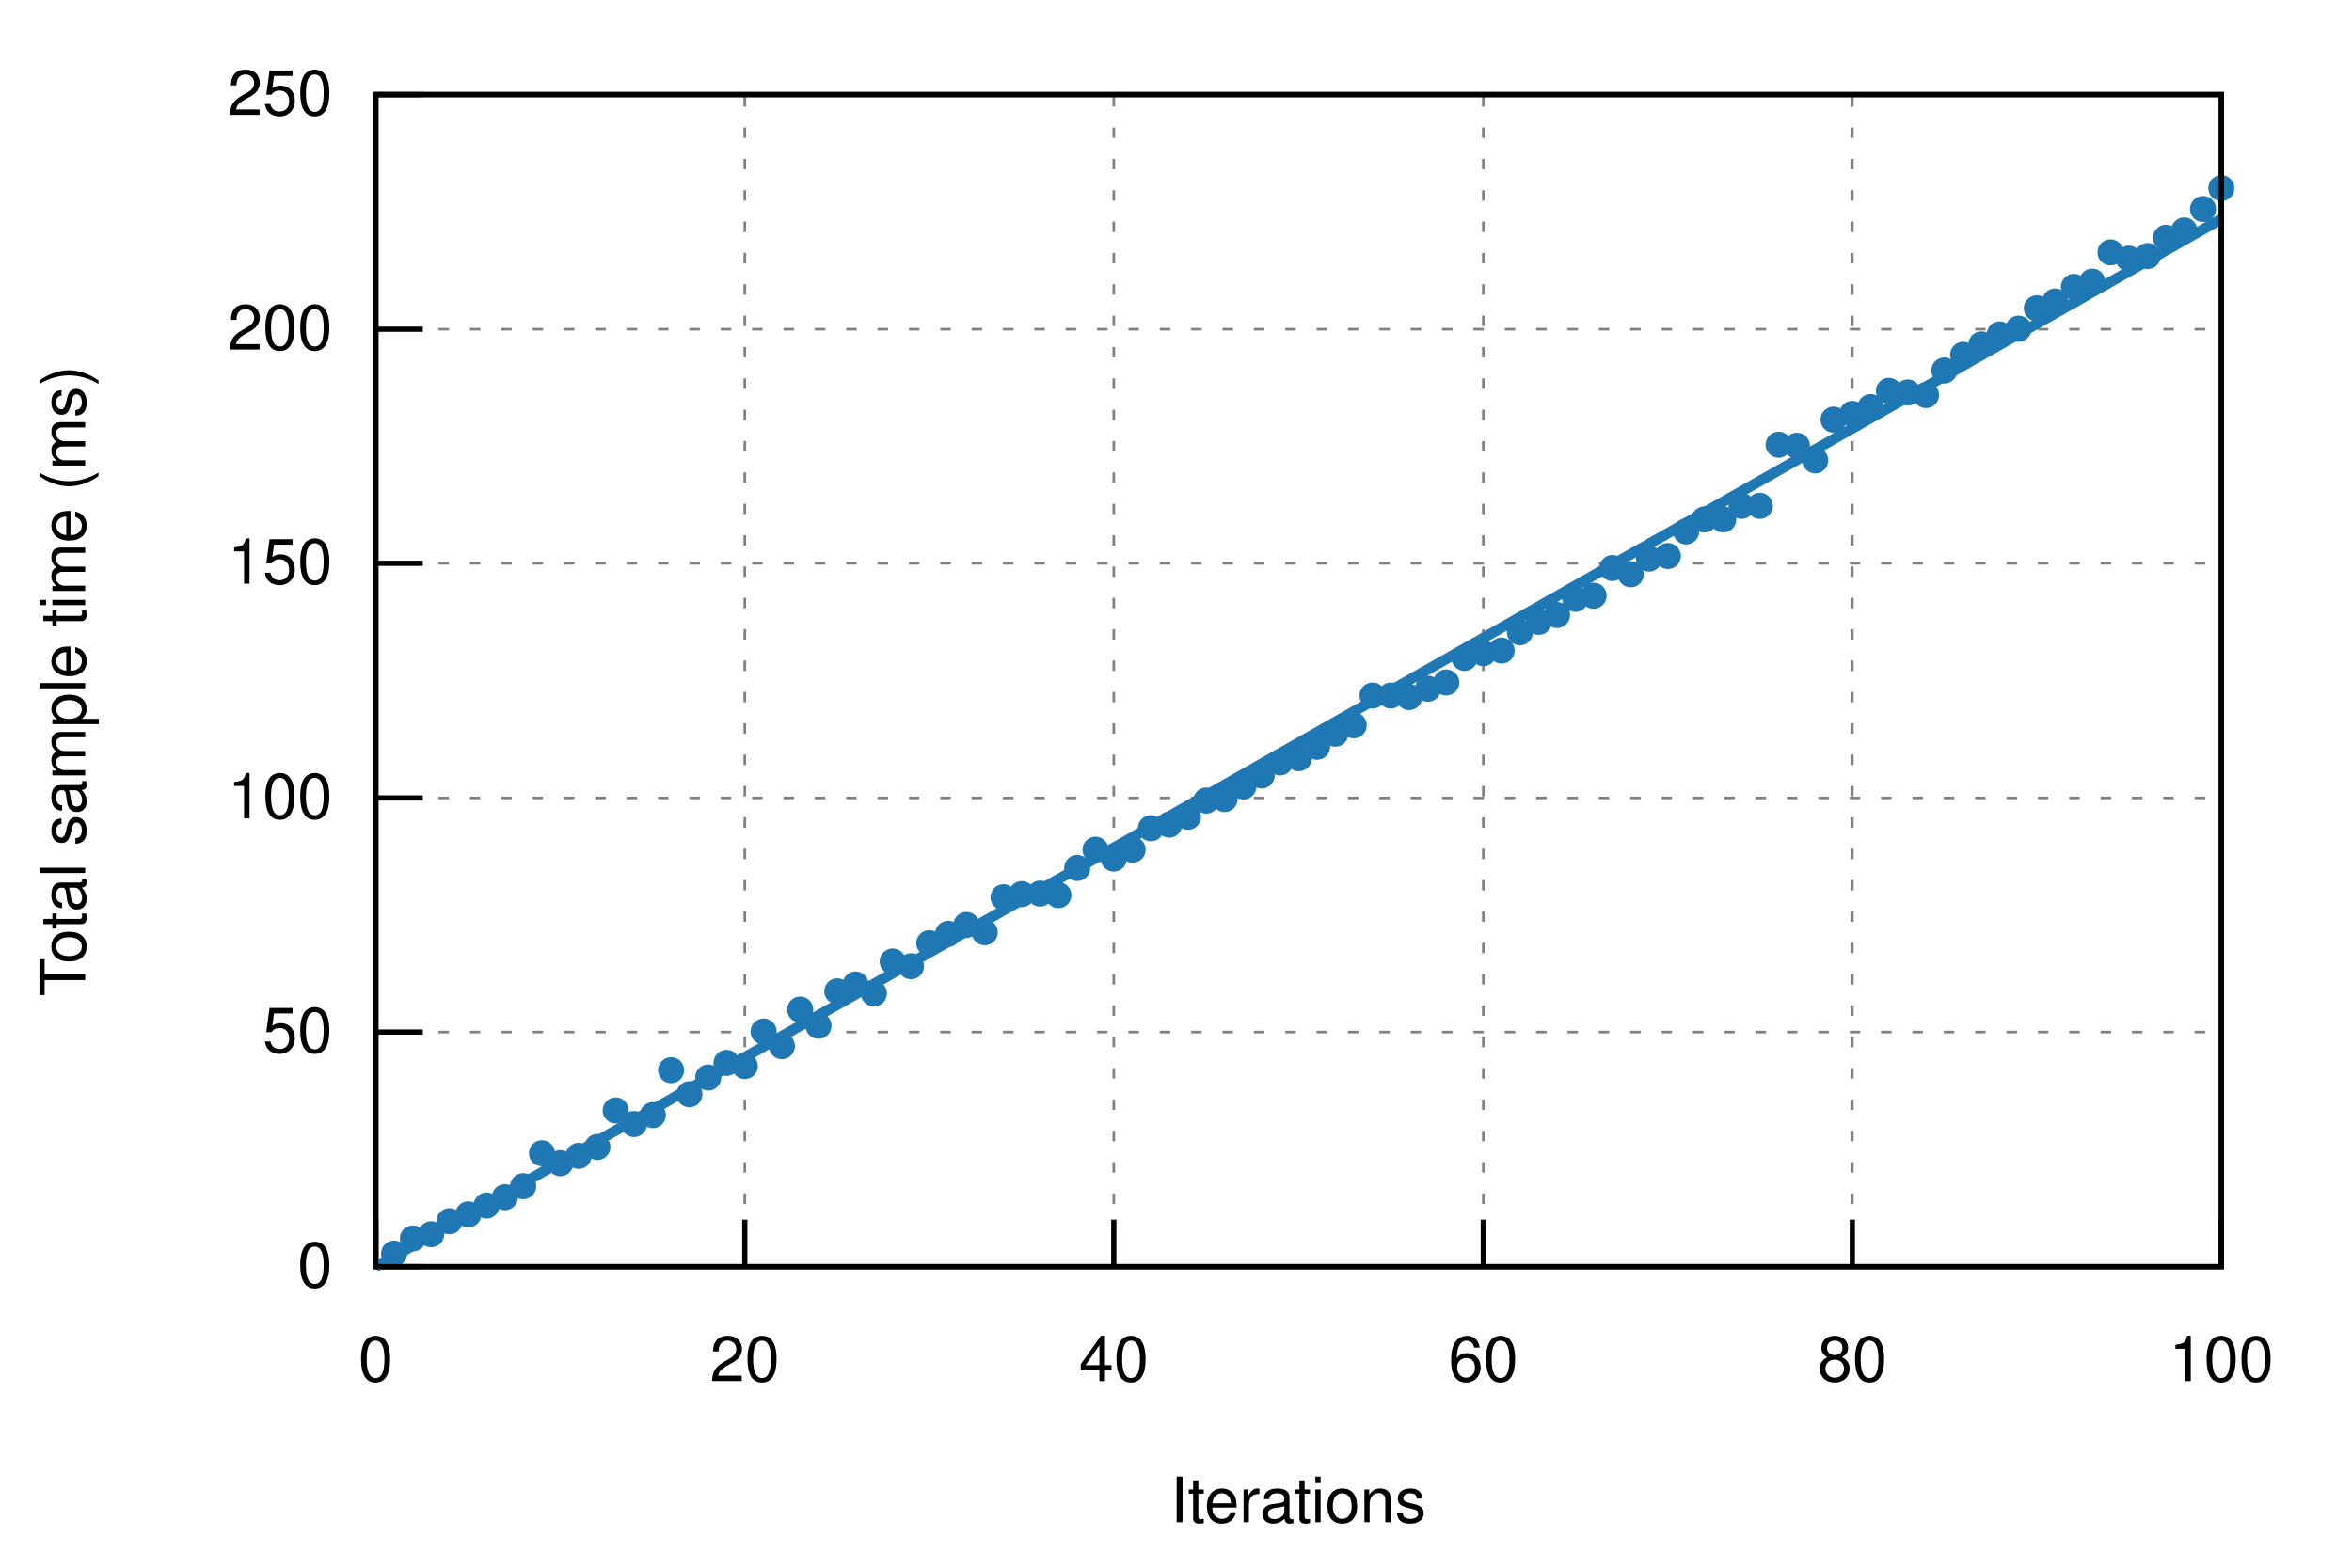
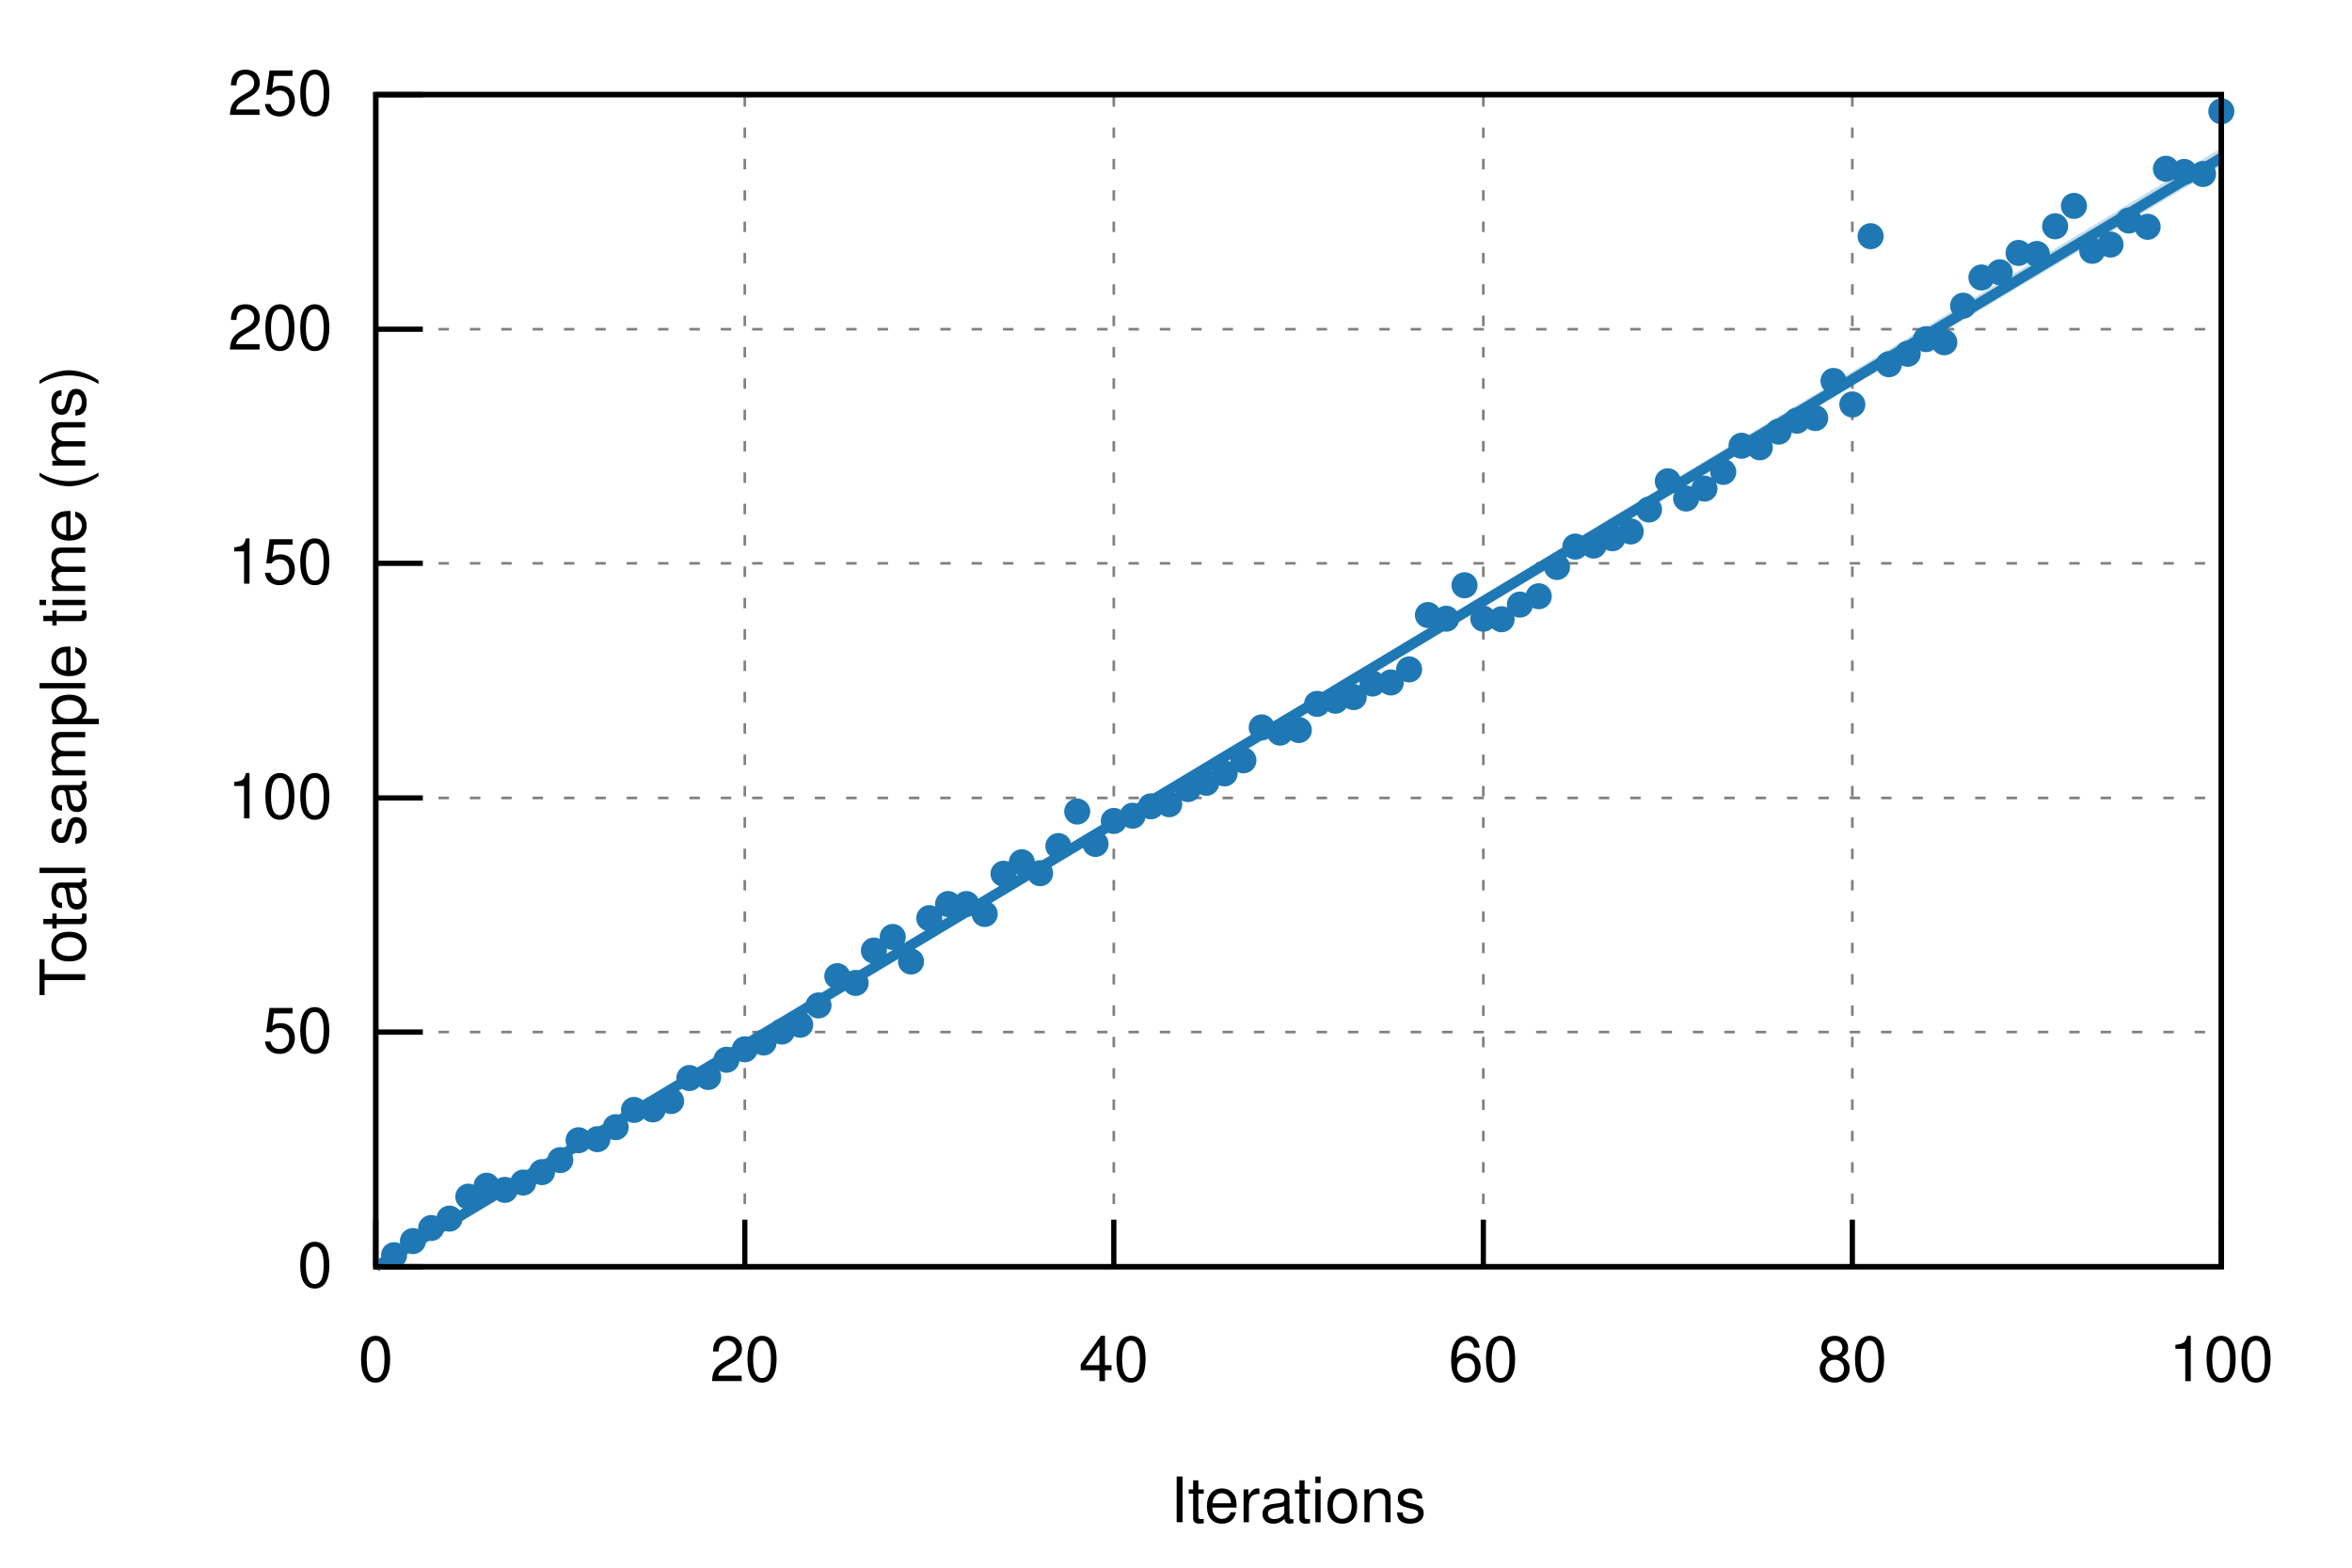
<svg xmlns="http://www.w3.org/2000/svg" xmlns:xlink="http://www.w3.org/1999/xlink" viewBox="0 0 450 300">
  <g id="gnuplot_canvas">
    <rect x="0" y="0" width="450" height="300" fill="none" />
    <defs>
      <circle id="gpDot" r="0.5" stroke-width="0.5" stroke="currentColor" />
      <path id="gpPt0" stroke-width="0.222" stroke="currentColor" d="M-1,0 h2 M0,-1 v2" />
      <path id="gpPt1" stroke-width="0.222" stroke="currentColor" d="M-1,-1 L1,1 M1,-1 L-1,1" />
      <path id="gpPt2" stroke-width="0.222" stroke="currentColor" d="M-1,0 L1,0 M0,-1 L0,1 M-1,-1 L1,1 M-1,1 L1,-1" />
      <rect id="gpPt3" stroke-width="0.222" stroke="currentColor" x="-1" y="-1" width="2" height="2" />
      <rect id="gpPt4" stroke-width="0.222" stroke="currentColor" fill="currentColor" x="-1" y="-1" width="2" height="2" />
      <circle id="gpPt5" stroke-width="0.222" stroke="currentColor" cx="0" cy="0" r="1" />
      <use xlink:href="#gpPt5" id="gpPt6" fill="currentColor" stroke="none" />
      <path id="gpPt7" stroke-width="0.222" stroke="currentColor" d="M0,-1.33 L-1.33,0.67 L1.33,0.67 z" />
      <use xlink:href="#gpPt7" id="gpPt8" fill="currentColor" stroke="none" />
      <use xlink:href="#gpPt7" id="gpPt9" stroke="currentColor" transform="rotate(180)" />
      <use xlink:href="#gpPt9" id="gpPt10" fill="currentColor" stroke="none" />
      <use xlink:href="#gpPt3" id="gpPt11" stroke="currentColor" transform="rotate(45)" />
      <use xlink:href="#gpPt11" id="gpPt12" fill="currentColor" stroke="none" />
      <path id="gpPt13" stroke-width="0.222" stroke="currentColor" d="M0,1.330 L1.265,0.411 L0.782,-1.067 L-0.782,-1.076 L-1.265,0.411 z" />
      <use xlink:href="#gpPt13" id="gpPt14" fill="currentColor" stroke="none" />
      <filter id="textbox" filterUnits="objectBoundingBox" x="0" y="0" height="1" width="1">
        <feFlood flood-color="white" flood-opacity="1" result="bgnd" />
        <feComposite in="SourceGraphic" in2="bgnd" operator="atop" />
      </filter>
      <filter id="greybox" filterUnits="objectBoundingBox" x="0" y="0" height="1" width="1">
        <feFlood flood-color="lightgrey" flood-opacity="1" result="grey" />
        <feComposite in="SourceGraphic" in2="grey" operator="atop" />
      </filter>
    </defs>
    <g fill="none" color="white" stroke="currentColor" stroke-width="1.00" stroke-linecap="butt" stroke-linejoin="miter">
</g>
    <g fill="none" color="black" stroke="currentColor" stroke-width="1.00" stroke-linecap="butt" stroke-linejoin="miter">
</g>
    <g fill="none" color="black" stroke="black" stroke-width="0.50" stroke-linecap="butt" stroke-linejoin="miter">
</g>
    <g fill="none" color="gray" stroke="currentColor" stroke-width="0.50" stroke-linecap="butt" stroke-linejoin="miter">
      <path stroke="gray" stroke-dasharray="2,4" class="gridline" d="M71.9,242.4 L425.0,242.4  " />
    </g>
    <g fill="none" color="gray" stroke="gray" stroke-width="1.00" stroke-linecap="butt" stroke-linejoin="miter">
</g>
    <g fill="none" color="black" stroke="currentColor" stroke-width="1.00" stroke-linecap="butt" stroke-linejoin="miter">
      <path stroke="black" d="M71.9,242.4 L80.9,242.4  " />
      <g transform="translate(63.6,246.3)" stroke="none" fill="black" font-family="Helvetica" font-size="12.00" text-anchor="end">
        <text>
          <tspan font-family="Helvetica"> 0</tspan>
        </text>
      </g>
    </g>
    <g fill="none" color="black" stroke="currentColor" stroke-width="1.00" stroke-linecap="butt" stroke-linejoin="miter">
</g>
    <g fill="none" color="black" stroke="black" stroke-width="0.50" stroke-linecap="butt" stroke-linejoin="miter">
</g>
    <g fill="none" color="gray" stroke="currentColor" stroke-width="0.50" stroke-linecap="butt" stroke-linejoin="miter">
      <path stroke="gray" stroke-dasharray="2,4" class="gridline" d="M71.9,197.5 L425.0,197.5  " />
    </g>
    <g fill="none" color="gray" stroke="gray" stroke-width="1.00" stroke-linecap="butt" stroke-linejoin="miter">
</g>
    <g fill="none" color="black" stroke="currentColor" stroke-width="1.00" stroke-linecap="butt" stroke-linejoin="miter">
      <path stroke="black" d="M71.9,197.5 L80.9,197.5  " />
      <g transform="translate(63.6,201.4)" stroke="none" fill="black" font-family="Helvetica" font-size="12.00" text-anchor="end">
        <text>
          <tspan font-family="Helvetica"> 50</tspan>
        </text>
      </g>
    </g>
    <g fill="none" color="black" stroke="currentColor" stroke-width="1.00" stroke-linecap="butt" stroke-linejoin="miter">
</g>
    <g fill="none" color="black" stroke="black" stroke-width="0.50" stroke-linecap="butt" stroke-linejoin="miter">
</g>
    <g fill="none" color="gray" stroke="currentColor" stroke-width="0.50" stroke-linecap="butt" stroke-linejoin="miter">
      <path stroke="gray" stroke-dasharray="2,4" class="gridline" d="M71.9,152.7 L425.0,152.7  " />
    </g>
    <g fill="none" color="gray" stroke="gray" stroke-width="1.00" stroke-linecap="butt" stroke-linejoin="miter">
</g>
    <g fill="none" color="black" stroke="currentColor" stroke-width="1.00" stroke-linecap="butt" stroke-linejoin="miter">
      <path stroke="black" d="M71.9,152.7 L80.9,152.7  " />
      <g transform="translate(63.6,156.6)" stroke="none" fill="black" font-family="Helvetica" font-size="12.00" text-anchor="end">
        <text>
          <tspan font-family="Helvetica"> 100</tspan>
        </text>
      </g>
    </g>
    <g fill="none" color="black" stroke="currentColor" stroke-width="1.00" stroke-linecap="butt" stroke-linejoin="miter">
</g>
    <g fill="none" color="black" stroke="black" stroke-width="0.50" stroke-linecap="butt" stroke-linejoin="miter">
</g>
    <g fill="none" color="gray" stroke="currentColor" stroke-width="0.50" stroke-linecap="butt" stroke-linejoin="miter">
      <path stroke="gray" stroke-dasharray="2,4" class="gridline" d="M71.9,107.8 L425.0,107.8  " />
    </g>
    <g fill="none" color="gray" stroke="gray" stroke-width="1.00" stroke-linecap="butt" stroke-linejoin="miter">
</g>
    <g fill="none" color="black" stroke="currentColor" stroke-width="1.00" stroke-linecap="butt" stroke-linejoin="miter">
      <path stroke="black" d="M71.9,107.8 L80.9,107.8  " />
      <g transform="translate(63.6,111.7)" stroke="none" fill="black" font-family="Helvetica" font-size="12.00" text-anchor="end">
        <text>
          <tspan font-family="Helvetica"> 150</tspan>
        </text>
      </g>
    </g>
    <g fill="none" color="black" stroke="currentColor" stroke-width="1.00" stroke-linecap="butt" stroke-linejoin="miter">
</g>
    <g fill="none" color="black" stroke="black" stroke-width="0.50" stroke-linecap="butt" stroke-linejoin="miter">
</g>
    <g fill="none" color="gray" stroke="currentColor" stroke-width="0.50" stroke-linecap="butt" stroke-linejoin="miter">
      <path stroke="gray" stroke-dasharray="2,4" class="gridline" d="M71.9,63.0 L425.0,63.0  " />
    </g>
    <g fill="none" color="gray" stroke="gray" stroke-width="1.00" stroke-linecap="butt" stroke-linejoin="miter">
</g>
    <g fill="none" color="black" stroke="currentColor" stroke-width="1.00" stroke-linecap="butt" stroke-linejoin="miter">
      <path stroke="black" d="M71.9,63.0 L80.9,63.0  " />
      <g transform="translate(63.6,66.9)" stroke="none" fill="black" font-family="Helvetica" font-size="12.00" text-anchor="end">
        <text>
          <tspan font-family="Helvetica"> 200</tspan>
        </text>
      </g>
    </g>
    <g fill="none" color="black" stroke="currentColor" stroke-width="1.00" stroke-linecap="butt" stroke-linejoin="miter">
</g>
    <g fill="none" color="black" stroke="black" stroke-width="0.50" stroke-linecap="butt" stroke-linejoin="miter">
</g>
    <g fill="none" color="gray" stroke="currentColor" stroke-width="0.50" stroke-linecap="butt" stroke-linejoin="miter">
      <path stroke="gray" stroke-dasharray="2,4" class="gridline" d="M71.9,18.1 L425.0,18.1  " />
    </g>
    <g fill="none" color="gray" stroke="gray" stroke-width="1.00" stroke-linecap="butt" stroke-linejoin="miter">
</g>
    <g fill="none" color="black" stroke="currentColor" stroke-width="1.00" stroke-linecap="butt" stroke-linejoin="miter">
      <path stroke="black" d="M71.9,18.1 L80.9,18.1  " />
      <g transform="translate(63.6,22.0)" stroke="none" fill="black" font-family="Helvetica" font-size="12.00" text-anchor="end">
        <text>
          <tspan font-family="Helvetica"> 250</tspan>
        </text>
      </g>
    </g>
    <g fill="none" color="black" stroke="currentColor" stroke-width="1.00" stroke-linecap="butt" stroke-linejoin="miter">
</g>
    <g fill="none" color="black" stroke="black" stroke-width="0.50" stroke-linecap="butt" stroke-linejoin="miter">
</g>
    <g fill="none" color="gray" stroke="currentColor" stroke-width="0.50" stroke-linecap="butt" stroke-linejoin="miter">
      <path stroke="gray" stroke-dasharray="2,4" class="gridline" d="M71.9,242.4 L71.9,18.1  " />
    </g>
    <g fill="none" color="gray" stroke="gray" stroke-width="1.00" stroke-linecap="butt" stroke-linejoin="miter">
</g>
    <g fill="none" color="black" stroke="currentColor" stroke-width="1.00" stroke-linecap="butt" stroke-linejoin="miter">
      <path stroke="black" d="M71.9,242.4 L71.9,233.4  " />
      <g transform="translate(71.9,264.3)" stroke="none" fill="black" font-family="Helvetica" font-size="12.00" text-anchor="middle">
        <text>
          <tspan font-family="Helvetica"> 0</tspan>
        </text>
      </g>
    </g>
    <g fill="none" color="black" stroke="currentColor" stroke-width="1.00" stroke-linecap="butt" stroke-linejoin="miter">
</g>
    <g fill="none" color="black" stroke="black" stroke-width="0.50" stroke-linecap="butt" stroke-linejoin="miter">
</g>
    <g fill="none" color="gray" stroke="currentColor" stroke-width="0.50" stroke-linecap="butt" stroke-linejoin="miter">
      <path stroke="gray" stroke-dasharray="2,4" class="gridline" d="M142.5,242.4 L142.5,18.1  " />
    </g>
    <g fill="none" color="gray" stroke="gray" stroke-width="1.00" stroke-linecap="butt" stroke-linejoin="miter">
</g>
    <g fill="none" color="black" stroke="currentColor" stroke-width="1.00" stroke-linecap="butt" stroke-linejoin="miter">
      <path stroke="black" d="M142.5,242.4 L142.5,233.4  " />
      <g transform="translate(142.5,264.3)" stroke="none" fill="black" font-family="Helvetica" font-size="12.00" text-anchor="middle">
        <text>
          <tspan font-family="Helvetica"> 20</tspan>
        </text>
      </g>
    </g>
    <g fill="none" color="black" stroke="currentColor" stroke-width="1.00" stroke-linecap="butt" stroke-linejoin="miter">
</g>
    <g fill="none" color="black" stroke="black" stroke-width="0.50" stroke-linecap="butt" stroke-linejoin="miter">
</g>
    <g fill="none" color="gray" stroke="currentColor" stroke-width="0.50" stroke-linecap="butt" stroke-linejoin="miter">
      <path stroke="gray" stroke-dasharray="2,4" class="gridline" d="M213.1,242.4 L213.1,18.1  " />
    </g>
    <g fill="none" color="gray" stroke="gray" stroke-width="1.00" stroke-linecap="butt" stroke-linejoin="miter">
</g>
    <g fill="none" color="black" stroke="currentColor" stroke-width="1.00" stroke-linecap="butt" stroke-linejoin="miter">
      <path stroke="black" d="M213.1,242.4 L213.1,233.4  " />
      <g transform="translate(213.1,264.3)" stroke="none" fill="black" font-family="Helvetica" font-size="12.00" text-anchor="middle">
        <text>
          <tspan font-family="Helvetica"> 40</tspan>
        </text>
      </g>
    </g>
    <g fill="none" color="black" stroke="currentColor" stroke-width="1.00" stroke-linecap="butt" stroke-linejoin="miter">
</g>
    <g fill="none" color="black" stroke="black" stroke-width="0.50" stroke-linecap="butt" stroke-linejoin="miter">
</g>
    <g fill="none" color="gray" stroke="currentColor" stroke-width="0.50" stroke-linecap="butt" stroke-linejoin="miter">
      <path stroke="gray" stroke-dasharray="2,4" class="gridline" d="M283.8,242.4 L283.8,18.1  " />
    </g>
    <g fill="none" color="gray" stroke="gray" stroke-width="1.00" stroke-linecap="butt" stroke-linejoin="miter">
</g>
    <g fill="none" color="black" stroke="currentColor" stroke-width="1.00" stroke-linecap="butt" stroke-linejoin="miter">
      <path stroke="black" d="M283.8,242.4 L283.8,233.4  " />
      <g transform="translate(283.8,264.3)" stroke="none" fill="black" font-family="Helvetica" font-size="12.00" text-anchor="middle">
        <text>
          <tspan font-family="Helvetica"> 60</tspan>
        </text>
      </g>
    </g>
    <g fill="none" color="black" stroke="currentColor" stroke-width="1.00" stroke-linecap="butt" stroke-linejoin="miter">
</g>
    <g fill="none" color="black" stroke="black" stroke-width="0.50" stroke-linecap="butt" stroke-linejoin="miter">
</g>
    <g fill="none" color="gray" stroke="currentColor" stroke-width="0.50" stroke-linecap="butt" stroke-linejoin="miter">
      <path stroke="gray" stroke-dasharray="2,4" class="gridline" d="M354.4,242.4 L354.4,18.1  " />
    </g>
    <g fill="none" color="gray" stroke="gray" stroke-width="1.00" stroke-linecap="butt" stroke-linejoin="miter">
</g>
    <g fill="none" color="black" stroke="currentColor" stroke-width="1.00" stroke-linecap="butt" stroke-linejoin="miter">
      <path stroke="black" d="M354.4,242.4 L354.4,233.4  " />
      <g transform="translate(354.4,264.3)" stroke="none" fill="black" font-family="Helvetica" font-size="12.00" text-anchor="middle">
        <text>
          <tspan font-family="Helvetica"> 80</tspan>
        </text>
      </g>
    </g>
    <g fill="none" color="black" stroke="currentColor" stroke-width="1.00" stroke-linecap="butt" stroke-linejoin="miter">
</g>
    <g fill="none" color="black" stroke="black" stroke-width="0.50" stroke-linecap="butt" stroke-linejoin="miter">
</g>
    <g fill="none" color="gray" stroke="currentColor" stroke-width="0.50" stroke-linecap="butt" stroke-linejoin="miter">
      <path stroke="gray" stroke-dasharray="2,4" class="gridline" d="M425.0,242.4 L425.0,18.1  " />
    </g>
    <g fill="none" color="gray" stroke="gray" stroke-width="1.00" stroke-linecap="butt" stroke-linejoin="miter">
</g>
    <g fill="none" color="black" stroke="currentColor" stroke-width="1.00" stroke-linecap="butt" stroke-linejoin="miter">
      <path stroke="black" d="M425.0,242.4 L425.0,233.4  " />
      <g transform="translate(425.0,264.3)" stroke="none" fill="black" font-family="Helvetica" font-size="12.00" text-anchor="middle">
        <text>
          <tspan font-family="Helvetica"> 100</tspan>
        </text>
      </g>
    </g>
    <g fill="none" color="black" stroke="currentColor" stroke-width="1.00" stroke-linecap="butt" stroke-linejoin="miter">
</g>
    <g fill="none" color="black" stroke="currentColor" stroke-width="1.00" stroke-linecap="butt" stroke-linejoin="miter">
      <path stroke="black" d="M71.9,18.1 L71.9,242.4 L425.0,242.4 L425.0,18.1 L71.9,18.1 Z  " />
    </g>
    <g fill="none" color="black" stroke="currentColor" stroke-width="1.00" stroke-linecap="butt" stroke-linejoin="miter">
      <g transform="translate(16.3,130.3) rotate(270)" stroke="none" fill="black" font-family="Helvetica" font-size="12.00" text-anchor="middle">
        <text>
          <tspan font-family="Helvetica">Total sample time (ms)</tspan>
        </text>
      </g>
    </g>
    <g fill="none" color="black" stroke="currentColor" stroke-width="1.00" stroke-linecap="butt" stroke-linejoin="miter">
      <g transform="translate(248.4,291.3)" stroke="none" fill="black" font-family="Helvetica" font-size="12.00" text-anchor="middle">
        <text>
          <tspan font-family="Helvetica">Iterations</tspan>
        </text>
      </g>
    </g>
    <g fill="none" color="black" stroke="currentColor" stroke-width="1.00" stroke-linecap="butt" stroke-linejoin="miter">
</g>
    <g id="gnuplot_plot_1">
      <g fill="none" color="black" stroke="currentColor" stroke-width="1.00" stroke-linecap="butt" stroke-linejoin="miter">
-         <use xlink:href="#gpPt6" transform="translate(75.4,239.9) scale(2.25)" color="rgb( 31, 120, 180)" />
-         <use xlink:href="#gpPt6" transform="translate(79.0,237.0) scale(2.25)" color="rgb( 31, 120, 180)" />
-         <use xlink:href="#gpPt6" transform="translate(82.5,236.2) scale(2.25)" color="rgb( 31, 120, 180)" />
-         <use xlink:href="#gpPt6" transform="translate(86.0,233.7) scale(2.25)" color="rgb( 31, 120, 180)" />
-         <use xlink:href="#gpPt6" transform="translate(89.6,232.4) scale(2.25)" color="rgb( 31, 120, 180)" />
-         <use xlink:href="#gpPt6" transform="translate(93.1,230.7) scale(2.25)" color="rgb( 31, 120, 180)" />
-         <use xlink:href="#gpPt6" transform="translate(96.6,229.1) scale(2.25)" color="rgb( 31, 120, 180)" />
-         <use xlink:href="#gpPt6" transform="translate(100.1,227.0) scale(2.25)" color="rgb( 31, 120, 180)" />
-         <use xlink:href="#gpPt6" transform="translate(103.7,220.7) scale(2.25)" color="rgb( 31, 120, 180)" />
-         <use xlink:href="#gpPt6" transform="translate(107.2,222.6) scale(2.25)" color="rgb( 31, 120, 180)" />
-         <use xlink:href="#gpPt6" transform="translate(110.7,221.2) scale(2.25)" color="rgb( 31, 120, 180)" />
-         <use xlink:href="#gpPt6" transform="translate(114.3,219.5) scale(2.25)" color="rgb( 31, 120, 180)" />
-         <use xlink:href="#gpPt6" transform="translate(117.8,212.5) scale(2.25)" color="rgb( 31, 120, 180)" />
-         <use xlink:href="#gpPt6" transform="translate(121.3,215.1) scale(2.25)" color="rgb( 31, 120, 180)" />
-         <use xlink:href="#gpPt6" transform="translate(124.9,213.4) scale(2.25)" color="rgb( 31, 120, 180)" />
-         <use xlink:href="#gpPt6" transform="translate(128.4,204.8) scale(2.25)" color="rgb( 31, 120, 180)" />
-         <use xlink:href="#gpPt6" transform="translate(131.9,209.4) scale(2.25)" color="rgb( 31, 120, 180)" />
-         <use xlink:href="#gpPt6" transform="translate(135.5,206.2) scale(2.25)" color="rgb( 31, 120, 180)" />
-         <use xlink:href="#gpPt6" transform="translate(139.0,203.4) scale(2.25)" color="rgb( 31, 120, 180)" />
-         <use xlink:href="#gpPt6" transform="translate(142.5,204.0) scale(2.25)" color="rgb( 31, 120, 180)" />
-         <use xlink:href="#gpPt6" transform="translate(146.1,197.4) scale(2.25)" color="rgb( 31, 120, 180)" />
-         <use xlink:href="#gpPt6" transform="translate(149.6,200.2) scale(2.25)" color="rgb( 31, 120, 180)" />
-         <use xlink:href="#gpPt6" transform="translate(153.1,193.2) scale(2.25)" color="rgb( 31, 120, 180)" />
-         <use xlink:href="#gpPt6" transform="translate(156.6,196.3) scale(2.25)" color="rgb( 31, 120, 180)" />
-         <use xlink:href="#gpPt6" transform="translate(160.2,189.7) scale(2.25)" color="rgb( 31, 120, 180)" />
-         <use xlink:href="#gpPt6" transform="translate(163.7,188.4) scale(2.25)" color="rgb( 31, 120, 180)" />
-         <use xlink:href="#gpPt6" transform="translate(167.2,190.1) scale(2.25)" color="rgb( 31, 120, 180)" />
-         <use xlink:href="#gpPt6" transform="translate(170.8,184.0) scale(2.25)" color="rgb( 31, 120, 180)" />
-         <use xlink:href="#gpPt6" transform="translate(174.3,184.9) scale(2.25)" color="rgb( 31, 120, 180)" />
-         <use xlink:href="#gpPt6" transform="translate(177.8,180.5) scale(2.25)" color="rgb( 31, 120, 180)" />
-         <use xlink:href="#gpPt6" transform="translate(181.4,178.7) scale(2.25)" color="rgb( 31, 120, 180)" />
-         <use xlink:href="#gpPt6" transform="translate(184.9,177.0) scale(2.25)" color="rgb( 31, 120, 180)" />
-         <use xlink:href="#gpPt6" transform="translate(188.4,178.4) scale(2.25)" color="rgb( 31, 120, 180)" />
-         <use xlink:href="#gpPt6" transform="translate(192.0,171.7) scale(2.25)" color="rgb( 31, 120, 180)" />
-         <use xlink:href="#gpPt6" transform="translate(195.5,171.1) scale(2.25)" color="rgb( 31, 120, 180)" />
-         <use xlink:href="#gpPt6" transform="translate(199.0,171.0) scale(2.25)" color="rgb( 31, 120, 180)" />
-         <use xlink:href="#gpPt6" transform="translate(202.5,171.3) scale(2.25)" color="rgb( 31, 120, 180)" />
-         <use xlink:href="#gpPt6" transform="translate(206.1,166.1) scale(2.25)" color="rgb( 31, 120, 180)" />
-         <use xlink:href="#gpPt6" transform="translate(209.6,162.6) scale(2.25)" color="rgb( 31, 120, 180)" />
-         <use xlink:href="#gpPt6" transform="translate(213.1,164.3) scale(2.25)" color="rgb( 31, 120, 180)" />
-         <use xlink:href="#gpPt6" transform="translate(216.7,162.6) scale(2.25)" color="rgb( 31, 120, 180)" />
-         <use xlink:href="#gpPt6" transform="translate(220.2,158.5) scale(2.25)" color="rgb( 31, 120, 180)" />
-         <use xlink:href="#gpPt6" transform="translate(223.7,157.8) scale(2.25)" color="rgb( 31, 120, 180)" />
-         <use xlink:href="#gpPt6" transform="translate(227.3,156.3) scale(2.25)" color="rgb( 31, 120, 180)" />
-         <use xlink:href="#gpPt6" transform="translate(230.8,153.2) scale(2.25)" color="rgb( 31, 120, 180)" />
-         <use xlink:href="#gpPt6" transform="translate(234.3,152.9) scale(2.25)" color="rgb( 31, 120, 180)" />
-         <use xlink:href="#gpPt6" transform="translate(237.9,150.5) scale(2.25)" color="rgb( 31, 120, 180)" />
-         <use xlink:href="#gpPt6" transform="translate(241.4,148.4) scale(2.25)" color="rgb( 31, 120, 180)" />
-         <use xlink:href="#gpPt6" transform="translate(244.9,145.9) scale(2.25)" color="rgb( 31, 120, 180)" />
-         <use xlink:href="#gpPt6" transform="translate(248.5,145.1) scale(2.25)" color="rgb( 31, 120, 180)" />
-         <use xlink:href="#gpPt6" transform="translate(252.0,142.9) scale(2.25)" color="rgb( 31, 120, 180)" />
-         <use xlink:href="#gpPt6" transform="translate(255.5,140.4) scale(2.25)" color="rgb( 31, 120, 180)" />
-         <use xlink:href="#gpPt6" transform="translate(259.0,138.8) scale(2.25)" color="rgb( 31, 120, 180)" />
-         <use xlink:href="#gpPt6" transform="translate(262.6,133.1) scale(2.25)" color="rgb( 31, 120, 180)" />
-         <use xlink:href="#gpPt6" transform="translate(266.1,133.1) scale(2.25)" color="rgb( 31, 120, 180)" />
-         <use xlink:href="#gpPt6" transform="translate(269.6,133.4) scale(2.25)" color="rgb( 31, 120, 180)" />
-         <use xlink:href="#gpPt6" transform="translate(273.2,131.8) scale(2.25)" color="rgb( 31, 120, 180)" />
-         <use xlink:href="#gpPt6" transform="translate(276.7,130.6) scale(2.25)" color="rgb( 31, 120, 180)" />
-         <use xlink:href="#gpPt6" transform="translate(280.2,125.9) scale(2.25)" color="rgb( 31, 120, 180)" />
-         <use xlink:href="#gpPt6" transform="translate(283.8,125.0) scale(2.25)" color="rgb( 31, 120, 180)" />
-         <use xlink:href="#gpPt6" transform="translate(287.3,124.5) scale(2.25)" color="rgb( 31, 120, 180)" />
-         <use xlink:href="#gpPt6" transform="translate(290.8,121.0) scale(2.25)" color="rgb( 31, 120, 180)" />
-         <use xlink:href="#gpPt6" transform="translate(294.4,119.0) scale(2.25)" color="rgb( 31, 120, 180)" />
-         <use xlink:href="#gpPt6" transform="translate(297.9,117.7) scale(2.25)" color="rgb( 31, 120, 180)" />
-         <use xlink:href="#gpPt6" transform="translate(301.4,114.6) scale(2.25)" color="rgb( 31, 120, 180)" />
-         <use xlink:href="#gpPt6" transform="translate(304.9,114.0) scale(2.25)" color="rgb( 31, 120, 180)" />
-         <use xlink:href="#gpPt6" transform="translate(308.5,108.7) scale(2.25)" color="rgb( 31, 120, 180)" />
-         <use xlink:href="#gpPt6" transform="translate(312.0,109.9) scale(2.25)" color="rgb( 31, 120, 180)" />
-         <use xlink:href="#gpPt6" transform="translate(315.5,106.9) scale(2.25)" color="rgb( 31, 120, 180)" />
-         <use xlink:href="#gpPt6" transform="translate(319.1,106.4) scale(2.25)" color="rgb( 31, 120, 180)" />
-         <use xlink:href="#gpPt6" transform="translate(322.6,101.7) scale(2.25)" color="rgb( 31, 120, 180)" />
-         <use xlink:href="#gpPt6" transform="translate(326.1,99.4) scale(2.25)" color="rgb( 31, 120, 180)" />
-         <use xlink:href="#gpPt6" transform="translate(329.7,99.4) scale(2.25)" color="rgb( 31, 120, 180)" />
-         <use xlink:href="#gpPt6" transform="translate(333.2,96.8) scale(2.25)" color="rgb( 31, 120, 180)" />
-         <use xlink:href="#gpPt6" transform="translate(336.7,96.8) scale(2.25)" color="rgb( 31, 120, 180)" />
-         <use xlink:href="#gpPt6" transform="translate(340.3,85.1) scale(2.25)" color="rgb( 31, 120, 180)" />
-         <use xlink:href="#gpPt6" transform="translate(343.8,85.3) scale(2.25)" color="rgb( 31, 120, 180)" />
-         <use xlink:href="#gpPt6" transform="translate(347.3,88.1) scale(2.25)" color="rgb( 31, 120, 180)" />
-         <use xlink:href="#gpPt6" transform="translate(350.8,80.3) scale(2.25)" color="rgb( 31, 120, 180)" />
-         <use xlink:href="#gpPt6" transform="translate(354.4,79.2) scale(2.25)" color="rgb( 31, 120, 180)" />
-         <use xlink:href="#gpPt6" transform="translate(357.9,77.9) scale(2.25)" color="rgb( 31, 120, 180)" />
-         <use xlink:href="#gpPt6" transform="translate(361.4,74.8) scale(2.25)" color="rgb( 31, 120, 180)" />
-         <use xlink:href="#gpPt6" transform="translate(365.0,75.1) scale(2.25)" color="rgb( 31, 120, 180)" />
-         <use xlink:href="#gpPt6" transform="translate(368.5,75.6) scale(2.25)" color="rgb( 31, 120, 180)" />
-         <use xlink:href="#gpPt6" transform="translate(372.0,70.9) scale(2.25)" color="rgb( 31, 120, 180)" />
-         <use xlink:href="#gpPt6" transform="translate(375.6,67.9) scale(2.25)" color="rgb( 31, 120, 180)" />
-         <use xlink:href="#gpPt6" transform="translate(379.1,65.9) scale(2.25)" color="rgb( 31, 120, 180)" />
-         <use xlink:href="#gpPt6" transform="translate(382.6,64.0) scale(2.25)" color="rgb( 31, 120, 180)" />
-         <use xlink:href="#gpPt6" transform="translate(386.2,62.9) scale(2.25)" color="rgb( 31, 120, 180)" />
-         <use xlink:href="#gpPt6" transform="translate(389.7,59.0) scale(2.25)" color="rgb( 31, 120, 180)" />
-         <use xlink:href="#gpPt6" transform="translate(393.2,57.7) scale(2.25)" color="rgb( 31, 120, 180)" />
-         <use xlink:href="#gpPt6" transform="translate(396.8,54.9) scale(2.25)" color="rgb( 31, 120, 180)" />
-         <use xlink:href="#gpPt6" transform="translate(400.3,53.9) scale(2.25)" color="rgb( 31, 120, 180)" />
-         <use xlink:href="#gpPt6" transform="translate(403.8,48.3) scale(2.25)" color="rgb( 31, 120, 180)" />
-         <use xlink:href="#gpPt6" transform="translate(407.3,49.5) scale(2.25)" color="rgb( 31, 120, 180)" />
-         <use xlink:href="#gpPt6" transform="translate(410.9,49.0) scale(2.25)" color="rgb( 31, 120, 180)" />
-         <use xlink:href="#gpPt6" transform="translate(414.4,45.5) scale(2.25)" color="rgb( 31, 120, 180)" />
-         <use xlink:href="#gpPt6" transform="translate(417.9,44.1) scale(2.25)" color="rgb( 31, 120, 180)" />
-         <use xlink:href="#gpPt6" transform="translate(421.5,40.0) scale(2.25)" color="rgb( 31, 120, 180)" />
-         <use xlink:href="#gpPt6" transform="translate(425.0,36.0) scale(2.25)" color="rgb( 31, 120, 180)" />
+         <use xlink:href="#gpPt6" transform="translate(75.4,240.2) scale(2.25)" color="rgb( 31, 120, 180)" />
+         <use xlink:href="#gpPt6" transform="translate(79.0,237.5) scale(2.25)" color="rgb( 31, 120, 180)" />
+         <use xlink:href="#gpPt6" transform="translate(82.5,235.0) scale(2.25)" color="rgb( 31, 120, 180)" />
+         <use xlink:href="#gpPt6" transform="translate(86.0,233.2) scale(2.25)" color="rgb( 31, 120, 180)" />
+         <use xlink:href="#gpPt6" transform="translate(89.6,229.0) scale(2.25)" color="rgb( 31, 120, 180)" />
+         <use xlink:href="#gpPt6" transform="translate(93.1,226.9) scale(2.25)" color="rgb( 31, 120, 180)" />
+         <use xlink:href="#gpPt6" transform="translate(96.6,227.7) scale(2.25)" color="rgb( 31, 120, 180)" />
+         <use xlink:href="#gpPt6" transform="translate(100.1,226.3) scale(2.25)" color="rgb( 31, 120, 180)" />
+         <use xlink:href="#gpPt6" transform="translate(103.7,224.3) scale(2.25)" color="rgb( 31, 120, 180)" />
+         <use xlink:href="#gpPt6" transform="translate(107.2,222.0) scale(2.25)" color="rgb( 31, 120, 180)" />
+         <use xlink:href="#gpPt6" transform="translate(110.7,218.2) scale(2.25)" color="rgb( 31, 120, 180)" />
+         <use xlink:href="#gpPt6" transform="translate(114.3,218.0) scale(2.25)" color="rgb( 31, 120, 180)" />
+         <use xlink:href="#gpPt6" transform="translate(117.8,215.7) scale(2.25)" color="rgb( 31, 120, 180)" />
+         <use xlink:href="#gpPt6" transform="translate(121.3,212.4) scale(2.25)" color="rgb( 31, 120, 180)" />
+         <use xlink:href="#gpPt6" transform="translate(124.9,212.3) scale(2.25)" color="rgb( 31, 120, 180)" />
+         <use xlink:href="#gpPt6" transform="translate(128.4,210.7) scale(2.25)" color="rgb( 31, 120, 180)" />
+         <use xlink:href="#gpPt6" transform="translate(131.9,206.3) scale(2.25)" color="rgb( 31, 120, 180)" />
+         <use xlink:href="#gpPt6" transform="translate(135.5,206.1) scale(2.25)" color="rgb( 31, 120, 180)" />
+         <use xlink:href="#gpPt6" transform="translate(139.0,202.8) scale(2.25)" color="rgb( 31, 120, 180)" />
+         <use xlink:href="#gpPt6" transform="translate(142.5,200.8) scale(2.25)" color="rgb( 31, 120, 180)" />
+         <use xlink:href="#gpPt6" transform="translate(146.1,199.5) scale(2.25)" color="rgb( 31, 120, 180)" />
+         <use xlink:href="#gpPt6" transform="translate(149.6,197.4) scale(2.25)" color="rgb( 31, 120, 180)" />
+         <use xlink:href="#gpPt6" transform="translate(153.1,196.1) scale(2.25)" color="rgb( 31, 120, 180)" />
+         <use xlink:href="#gpPt6" transform="translate(156.6,192.4) scale(2.25)" color="rgb( 31, 120, 180)" />
+         <use xlink:href="#gpPt6" transform="translate(160.2,186.8) scale(2.25)" color="rgb( 31, 120, 180)" />
+         <use xlink:href="#gpPt6" transform="translate(163.7,188.1) scale(2.25)" color="rgb( 31, 120, 180)" />
+         <use xlink:href="#gpPt6" transform="translate(167.2,181.9) scale(2.25)" color="rgb( 31, 120, 180)" />
+         <use xlink:href="#gpPt6" transform="translate(170.8,179.3) scale(2.25)" color="rgb( 31, 120, 180)" />
+         <use xlink:href="#gpPt6" transform="translate(174.3,184.0) scale(2.25)" color="rgb( 31, 120, 180)" />
+         <use xlink:href="#gpPt6" transform="translate(177.8,175.7) scale(2.25)" color="rgb( 31, 120, 180)" />
+         <use xlink:href="#gpPt6" transform="translate(181.4,173.0) scale(2.25)" color="rgb( 31, 120, 180)" />
+         <use xlink:href="#gpPt6" transform="translate(184.9,173.0) scale(2.25)" color="rgb( 31, 120, 180)" />
+         <use xlink:href="#gpPt6" transform="translate(188.4,174.9) scale(2.25)" color="rgb( 31, 120, 180)" />
+         <use xlink:href="#gpPt6" transform="translate(192.0,167.2) scale(2.25)" color="rgb( 31, 120, 180)" />
+         <use xlink:href="#gpPt6" transform="translate(195.5,165.0) scale(2.25)" color="rgb( 31, 120, 180)" />
+         <use xlink:href="#gpPt6" transform="translate(199.0,167.1) scale(2.25)" color="rgb( 31, 120, 180)" />
+         <use xlink:href="#gpPt6" transform="translate(202.5,161.9) scale(2.25)" color="rgb( 31, 120, 180)" />
+         <use xlink:href="#gpPt6" transform="translate(206.1,155.3) scale(2.25)" color="rgb( 31, 120, 180)" />
+         <use xlink:href="#gpPt6" transform="translate(209.6,161.5) scale(2.25)" color="rgb( 31, 120, 180)" />
+         <use xlink:href="#gpPt6" transform="translate(213.1,157.1) scale(2.25)" color="rgb( 31, 120, 180)" />
+         <use xlink:href="#gpPt6" transform="translate(216.7,156.1) scale(2.25)" color="rgb( 31, 120, 180)" />
+         <use xlink:href="#gpPt6" transform="translate(220.2,154.3) scale(2.25)" color="rgb( 31, 120, 180)" />
+         <use xlink:href="#gpPt6" transform="translate(223.7,153.9) scale(2.25)" color="rgb( 31, 120, 180)" />
+         <use xlink:href="#gpPt6" transform="translate(227.3,151.0) scale(2.25)" color="rgb( 31, 120, 180)" />
+         <use xlink:href="#gpPt6" transform="translate(230.8,149.8) scale(2.25)" color="rgb( 31, 120, 180)" />
+         <use xlink:href="#gpPt6" transform="translate(234.3,148.0) scale(2.25)" color="rgb( 31, 120, 180)" />
+         <use xlink:href="#gpPt6" transform="translate(237.9,145.5) scale(2.25)" color="rgb( 31, 120, 180)" />
+         <use xlink:href="#gpPt6" transform="translate(241.4,139.2) scale(2.25)" color="rgb( 31, 120, 180)" />
+         <use xlink:href="#gpPt6" transform="translate(244.9,140.2) scale(2.25)" color="rgb( 31, 120, 180)" />
+         <use xlink:href="#gpPt6" transform="translate(248.5,139.7) scale(2.25)" color="rgb( 31, 120, 180)" />
+         <use xlink:href="#gpPt6" transform="translate(252.0,134.7) scale(2.25)" color="rgb( 31, 120, 180)" />
+         <use xlink:href="#gpPt6" transform="translate(255.5,134.1) scale(2.25)" color="rgb( 31, 120, 180)" />
+         <use xlink:href="#gpPt6" transform="translate(259.0,133.4) scale(2.25)" color="rgb( 31, 120, 180)" />
+         <use xlink:href="#gpPt6" transform="translate(262.6,130.8) scale(2.25)" color="rgb( 31, 120, 180)" />
+         <use xlink:href="#gpPt6" transform="translate(266.1,130.6) scale(2.25)" color="rgb( 31, 120, 180)" />
+         <use xlink:href="#gpPt6" transform="translate(269.6,128.1) scale(2.25)" color="rgb( 31, 120, 180)" />
+         <use xlink:href="#gpPt6" transform="translate(273.2,117.7) scale(2.25)" color="rgb( 31, 120, 180)" />
+         <use xlink:href="#gpPt6" transform="translate(276.7,118.4) scale(2.25)" color="rgb( 31, 120, 180)" />
+         <use xlink:href="#gpPt6" transform="translate(280.2,112.0) scale(2.25)" color="rgb( 31, 120, 180)" />
+         <use xlink:href="#gpPt6" transform="translate(283.8,118.4) scale(2.25)" color="rgb( 31, 120, 180)" />
+         <use xlink:href="#gpPt6" transform="translate(287.3,118.5) scale(2.25)" color="rgb( 31, 120, 180)" />
+         <use xlink:href="#gpPt6" transform="translate(290.8,115.7) scale(2.25)" color="rgb( 31, 120, 180)" />
+         <use xlink:href="#gpPt6" transform="translate(294.4,114.1) scale(2.25)" color="rgb( 31, 120, 180)" />
+         <use xlink:href="#gpPt6" transform="translate(297.9,108.5) scale(2.25)" color="rgb( 31, 120, 180)" />
+         <use xlink:href="#gpPt6" transform="translate(301.4,104.6) scale(2.25)" color="rgb( 31, 120, 180)" />
+         <use xlink:href="#gpPt6" transform="translate(304.9,104.4) scale(2.25)" color="rgb( 31, 120, 180)" />
+         <use xlink:href="#gpPt6" transform="translate(308.5,103.0) scale(2.25)" color="rgb( 31, 120, 180)" />
+         <use xlink:href="#gpPt6" transform="translate(312.0,101.7) scale(2.25)" color="rgb( 31, 120, 180)" />
+         <use xlink:href="#gpPt6" transform="translate(315.5,97.5) scale(2.25)" color="rgb( 31, 120, 180)" />
+         <use xlink:href="#gpPt6" transform="translate(319.1,92.1) scale(2.25)" color="rgb( 31, 120, 180)" />
+         <use xlink:href="#gpPt6" transform="translate(322.6,95.4) scale(2.25)" color="rgb( 31, 120, 180)" />
+         <use xlink:href="#gpPt6" transform="translate(326.1,93.5) scale(2.25)" color="rgb( 31, 120, 180)" />
+         <use xlink:href="#gpPt6" transform="translate(329.7,90.3) scale(2.25)" color="rgb( 31, 120, 180)" />
+         <use xlink:href="#gpPt6" transform="translate(333.2,85.3) scale(2.25)" color="rgb( 31, 120, 180)" />
+         <use xlink:href="#gpPt6" transform="translate(336.7,85.6) scale(2.25)" color="rgb( 31, 120, 180)" />
+         <use xlink:href="#gpPt6" transform="translate(340.3,82.6) scale(2.25)" color="rgb( 31, 120, 180)" />
+         <use xlink:href="#gpPt6" transform="translate(343.8,80.5) scale(2.25)" color="rgb( 31, 120, 180)" />
+         <use xlink:href="#gpPt6" transform="translate(347.3,80.0) scale(2.25)" color="rgb( 31, 120, 180)" />
+         <use xlink:href="#gpPt6" transform="translate(350.8,72.9) scale(2.25)" color="rgb( 31, 120, 180)" />
+         <use xlink:href="#gpPt6" transform="translate(354.4,77.4) scale(2.25)" color="rgb( 31, 120, 180)" />
+         <use xlink:href="#gpPt6" transform="translate(357.9,45.2) scale(2.25)" color="rgb( 31, 120, 180)" />
+         <use xlink:href="#gpPt6" transform="translate(361.4,69.7) scale(2.25)" color="rgb( 31, 120, 180)" />
+         <use xlink:href="#gpPt6" transform="translate(365.0,67.7) scale(2.25)" color="rgb( 31, 120, 180)" />
+         <use xlink:href="#gpPt6" transform="translate(368.5,64.9) scale(2.25)" color="rgb( 31, 120, 180)" />
+         <use xlink:href="#gpPt6" transform="translate(372.0,65.5) scale(2.25)" color="rgb( 31, 120, 180)" />
+         <use xlink:href="#gpPt6" transform="translate(375.6,58.5) scale(2.25)" color="rgb( 31, 120, 180)" />
+         <use xlink:href="#gpPt6" transform="translate(379.1,53.1) scale(2.25)" color="rgb( 31, 120, 180)" />
+         <use xlink:href="#gpPt6" transform="translate(382.6,52.1) scale(2.25)" color="rgb( 31, 120, 180)" />
+         <use xlink:href="#gpPt6" transform="translate(386.2,48.4) scale(2.25)" color="rgb( 31, 120, 180)" />
+         <use xlink:href="#gpPt6" transform="translate(389.7,48.6) scale(2.25)" color="rgb( 31, 120, 180)" />
+         <use xlink:href="#gpPt6" transform="translate(393.2,43.3) scale(2.25)" color="rgb( 31, 120, 180)" />
+         <use xlink:href="#gpPt6" transform="translate(396.8,39.4) scale(2.25)" color="rgb( 31, 120, 180)" />
+         <use xlink:href="#gpPt6" transform="translate(400.3,48.0) scale(2.25)" color="rgb( 31, 120, 180)" />
+         <use xlink:href="#gpPt6" transform="translate(403.8,46.8) scale(2.25)" color="rgb( 31, 120, 180)" />
+         <use xlink:href="#gpPt6" transform="translate(407.3,42.2) scale(2.25)" color="rgb( 31, 120, 180)" />
+         <use xlink:href="#gpPt6" transform="translate(410.9,43.4) scale(2.25)" color="rgb( 31, 120, 180)" />
+         <use xlink:href="#gpPt6" transform="translate(414.4,32.3) scale(2.25)" color="rgb( 31, 120, 180)" />
+         <use xlink:href="#gpPt6" transform="translate(417.9,32.9) scale(2.25)" color="rgb( 31, 120, 180)" />
+         <use xlink:href="#gpPt6" transform="translate(421.5,33.3) scale(2.25)" color="rgb( 31, 120, 180)" />
+         <use xlink:href="#gpPt6" transform="translate(425.0,21.3) scale(2.25)" color="rgb( 31, 120, 180)" />
      </g>
    </g>
    <g id="gnuplot_plot_2">
      <g fill="none" color="white" stroke="rgb( 31, 120, 180)" stroke-width="2.00" stroke-linecap="butt" stroke-linejoin="miter">
</g>
      <g fill="none" color="black" stroke="currentColor" stroke-width="2.00" stroke-linecap="butt" stroke-linejoin="miter">
-         <path stroke="rgb( 31, 120, 180)" d="M71.9,242.4 L425.0,41.9  " />
+         <path stroke="rgb( 31, 120, 180)" d="M71.9,242.4 L425.0,30.2  " />
      </g>
    </g>
    <g id="gnuplot_plot_3">
      <g fill="none" color="white" stroke="rgb( 31, 120, 180)" stroke-width="1.00" stroke-linecap="butt" stroke-linejoin="miter">
</g>
      <g fill="none" color="black" stroke="currentColor" stroke-width="1.00" stroke-linecap="butt" stroke-linejoin="miter">
        <g stroke="none" shape-rendering="crispEdges">
          <polygon fill="rgb( 31, 120, 180)" fill-opacity="0.25" points="71.9,242.4 71.9,242.4 71.9,242.4 " />
-           <polygon fill="rgb( 31, 120, 180)" fill-opacity="0.25" points="71.9,242.4 425.0,42.9 425.0,40.9 " />
+           <polygon fill="rgb( 31, 120, 180)" fill-opacity="0.25" points="71.9,242.4 425.0,31.8 425.0,28.3 " />
        </g>
      </g>
    </g>
    <g fill="none" color="white" stroke="rgb( 31, 120, 180)" stroke-width="2.00" stroke-linecap="butt" stroke-linejoin="miter">
</g>
    <g fill="none" color="black" stroke="currentColor" stroke-width="2.00" stroke-linecap="butt" stroke-linejoin="miter">
</g>
    <g fill="none" color="black" stroke="black" stroke-width="1.00" stroke-linecap="butt" stroke-linejoin="miter">
</g>
    <g fill="none" color="black" stroke="currentColor" stroke-width="1.00" stroke-linecap="butt" stroke-linejoin="miter">
      <path stroke="black" d="M71.9,18.1 L71.9,242.4 L425.0,242.4 L425.0,18.1 L71.9,18.1 Z  " />
    </g>
    <g fill="none" color="black" stroke="currentColor" stroke-width="1.00" stroke-linecap="butt" stroke-linejoin="miter">
</g>
  </g>
</svg>
